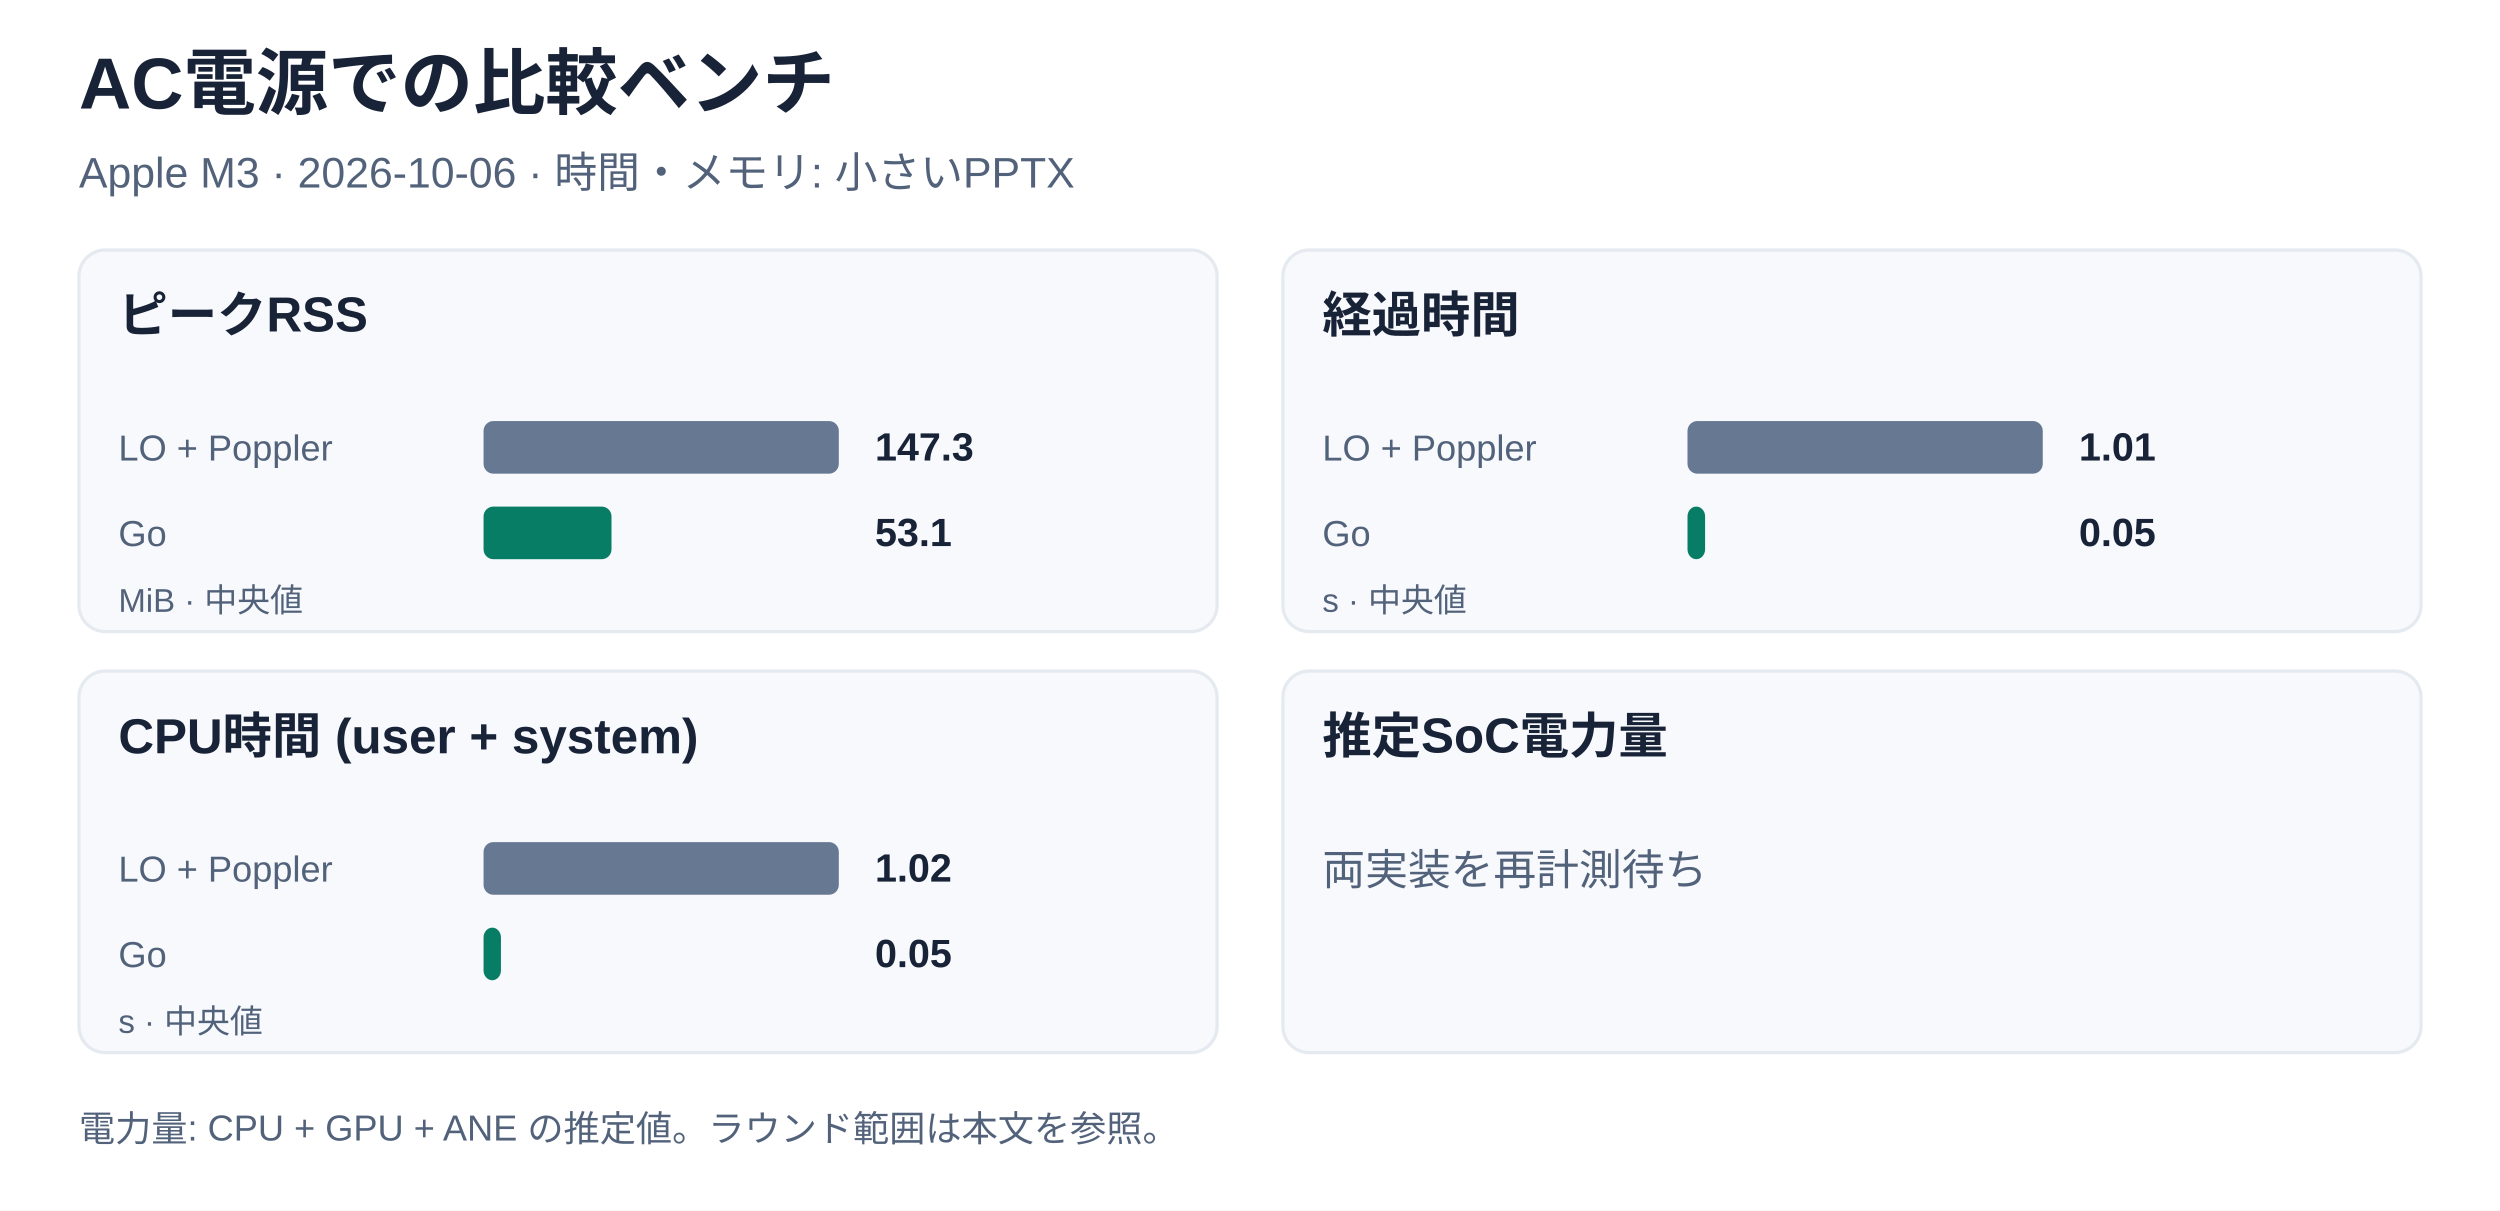
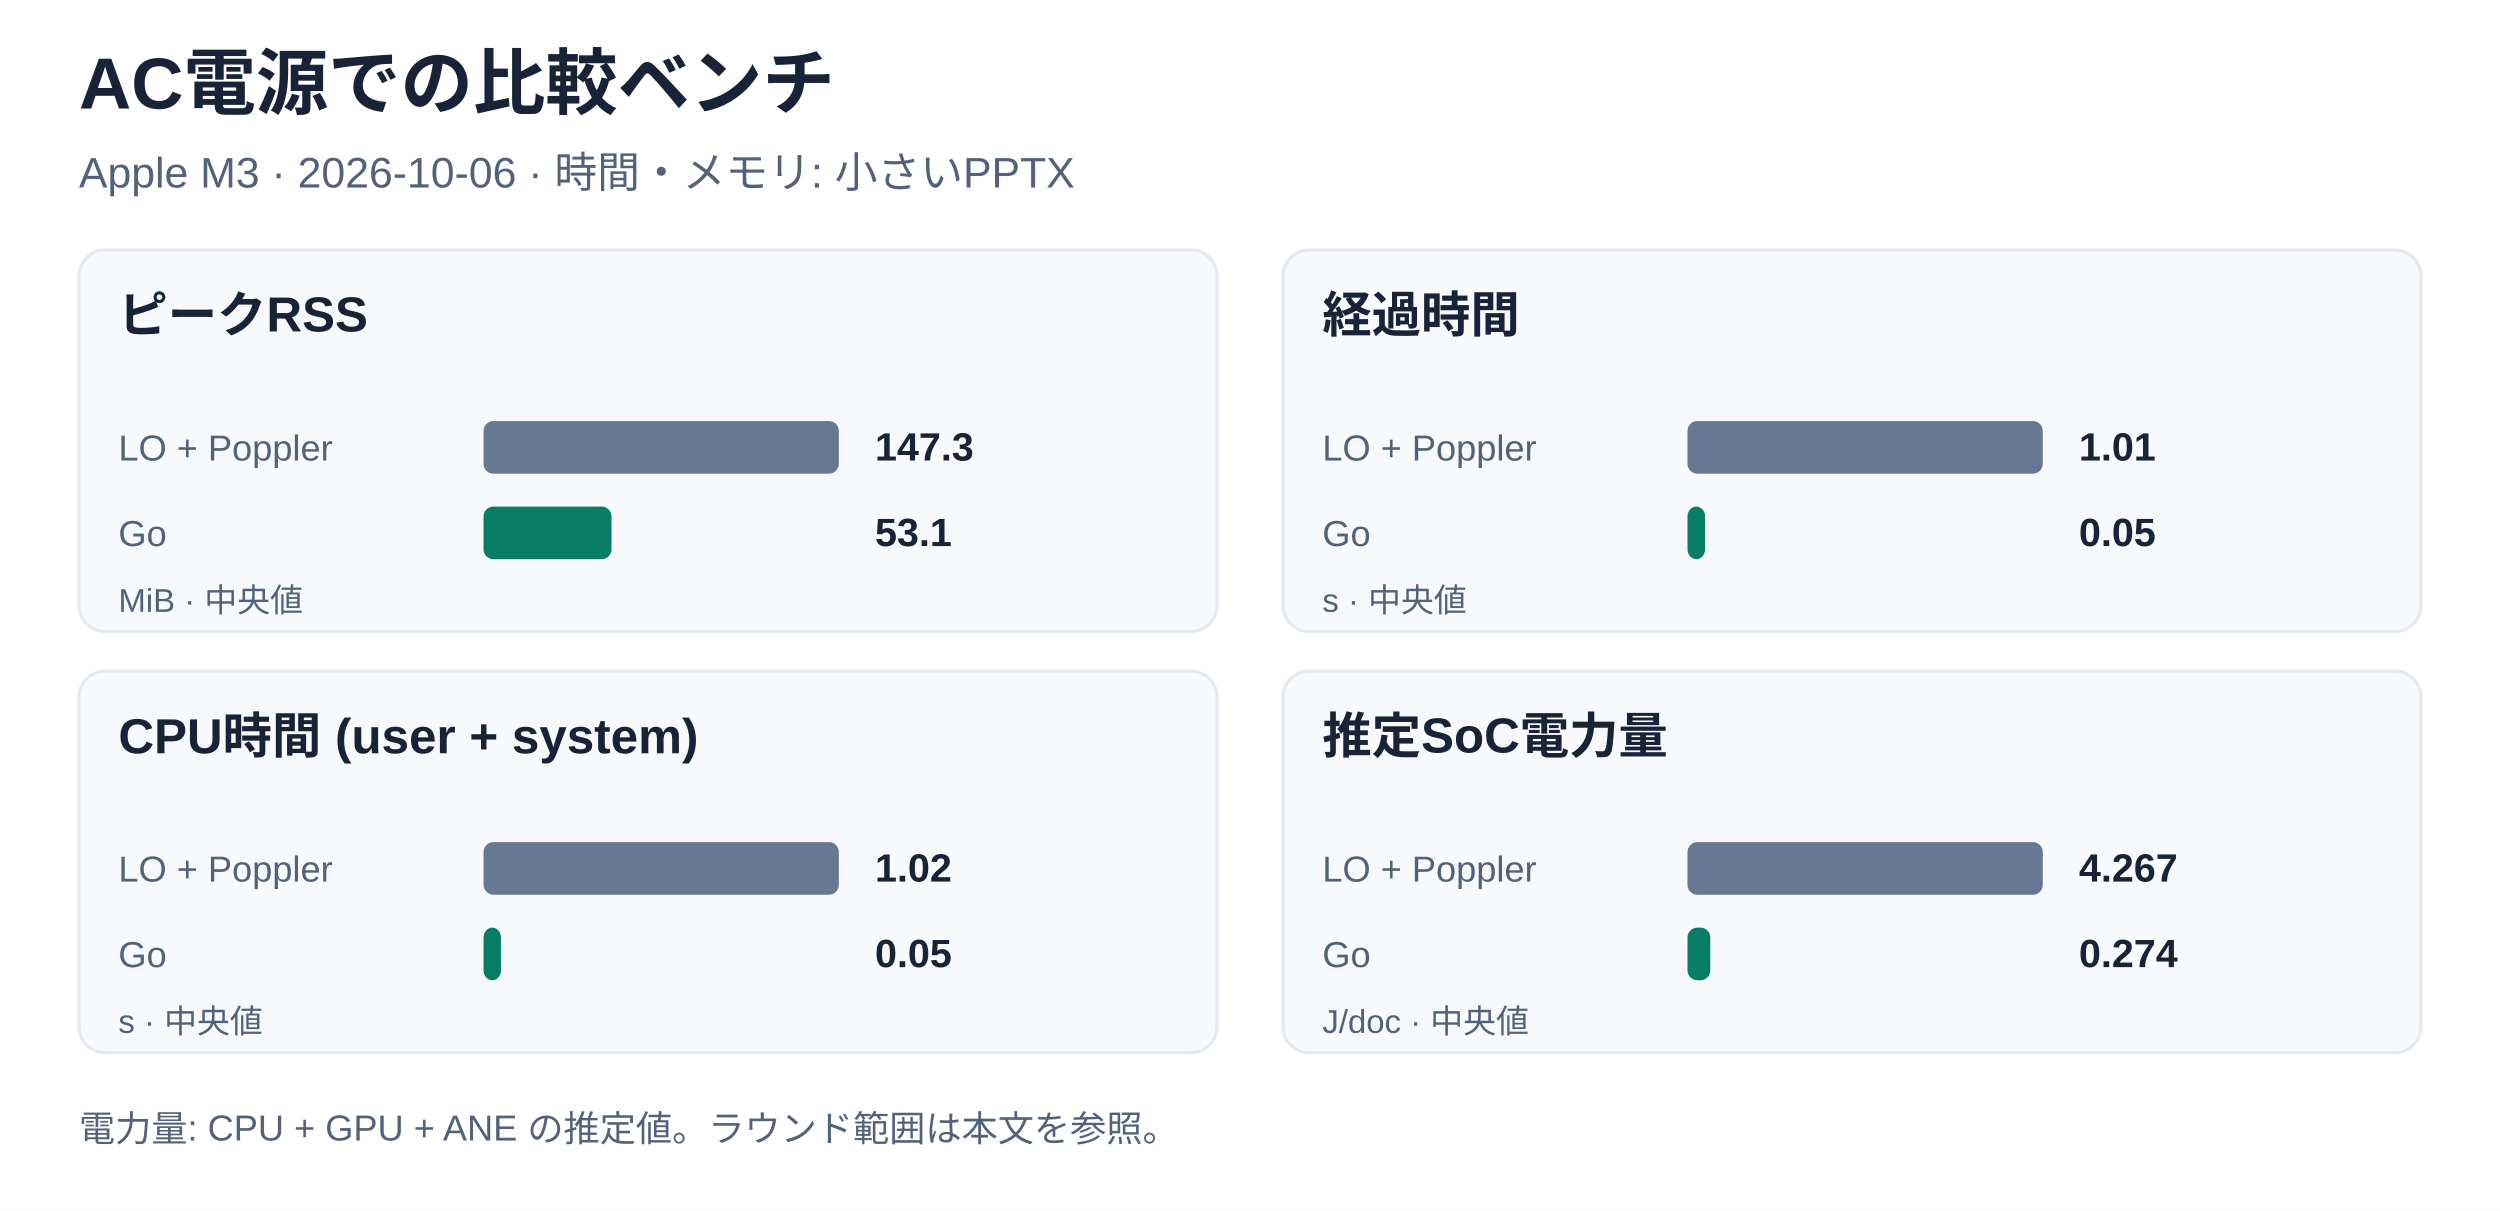
<svg xmlns="http://www.w3.org/2000/svg" width="760" height="368" viewBox="0 0 760 368" role="img" aria-labelledby="title description">
  <rect width="760" height="368" fill="#fff" />
  <g font-family="-apple-system, BlinkMacSystemFont, Arial, sans-serif">
    <text x="24" y="33" font-size="22" font-weight="700" fill="#182337">AC電源での比較ベンチ</text>
    <text x="24" y="57" font-size="13" font-weight="400" fill="#52627a">Apple M3 · 2026-10-06 · 時間・メモリ: 小さいPPTX</text>
    <rect x="24" y="76" width="346" height="116" rx="8" fill="#f7f9fc" stroke="#e5eaf0" />
    <text x="36" y="101" font-size="15" font-weight="700" fill="#182337">ピークRSS</text>
    <text x="36" y="140" font-size="11" font-weight="400" fill="#52627a">LO + Poppler</text>
    <rect x="147" y="128" width="108.00" height="16" rx="3" fill="#667892" />
    <text x="266" y="140" font-size="12" font-weight="600" fill="#182337">147.3</text>
    <text x="36" y="166" font-size="11" font-weight="400" fill="#52627a">Go</text>
    <rect x="147" y="154" width="38.90" height="16" rx="3" fill="#087d66" />
    <text x="266" y="166" font-size="12" font-weight="600" fill="#182337">53.1</text>
    <text x="36" y="186" font-size="10" font-weight="400" fill="#52627a">MiB · 中央値</text>
    <rect x="390" y="76" width="346" height="116" rx="8" fill="#f7f9fc" stroke="#e5eaf0" />
    <text x="402" y="101" font-size="15" font-weight="700" fill="#182337">経過時間</text>
    <text x="402" y="140" font-size="11" font-weight="400" fill="#52627a">LO + Poppler</text>
    <rect x="513" y="128" width="108.00" height="16" rx="3" fill="#667892" />
    <text x="632" y="140" font-size="12" font-weight="600" fill="#182337">1.01</text>
    <text x="402" y="166" font-size="11" font-weight="400" fill="#52627a">Go</text>
    <rect x="513" y="154" width="5.35" height="16" rx="3" fill="#087d66" />
    <text x="632" y="166" font-size="12" font-weight="600" fill="#182337">0.05</text>
    <text x="402" y="186" font-size="10" font-weight="400" fill="#52627a">s · 中央値</text>
    <rect x="24" y="204" width="346" height="116" rx="8" fill="#f7f9fc" stroke="#e5eaf0" />
    <text x="36" y="229" font-size="15" font-weight="700" fill="#182337">CPU時間 (user + system)</text>
    <text x="36" y="268" font-size="11" font-weight="400" fill="#52627a">LO + Poppler</text>
    <rect x="147" y="256" width="108.00" height="16" rx="3" fill="#667892" />
    <text x="266" y="268" font-size="12" font-weight="600" fill="#182337">1.02</text>
    <text x="36" y="294" font-size="11" font-weight="400" fill="#52627a">Go</text>
    <rect x="147" y="282" width="5.29" height="16" rx="3" fill="#087d66" />
    <text x="266" y="294" font-size="12" font-weight="600" fill="#182337">0.05</text>
    <text x="36" y="314" font-size="10" font-weight="400" fill="#52627a">s · 中央値</text>
    <rect x="390" y="204" width="346" height="116" rx="8" fill="#f7f9fc" stroke="#e5eaf0" />
    <text x="402" y="229" font-size="15" font-weight="700" fill="#182337">推定SoC電力量</text>
-     <text x="402" y="269" font-size="13" font-weight="400" fill="#52627a">両実装を再計測待ち</text>
+     <text x="402" y="268" font-size="11" font-weight="400" fill="#52627a">LO + Poppler</text>
+     <rect x="513" y="256" width="108.00" height="16" rx="3" fill="#667892" />
+     <text x="632" y="268" font-size="12" font-weight="600" fill="#182337">4.267</text>
+     <text x="402" y="294" font-size="11" font-weight="400" fill="#52627a">Go</text>
+     <rect x="513" y="282" width="6.93" height="16" rx="3" fill="#087d66" />
+     <text x="632" y="294" font-size="12" font-weight="600" fill="#182337">0.274</text>
+     <text x="402" y="314" font-size="10" font-weight="400" fill="#52627a">J/doc · 中央値</text>
    <text x="24" y="347" font-size="11" font-weight="400" fill="#52627a">電力量: CPU + GPU + ANE の推定値。ラウンド範囲は本文を参照。</text>
  </g>
</svg>
